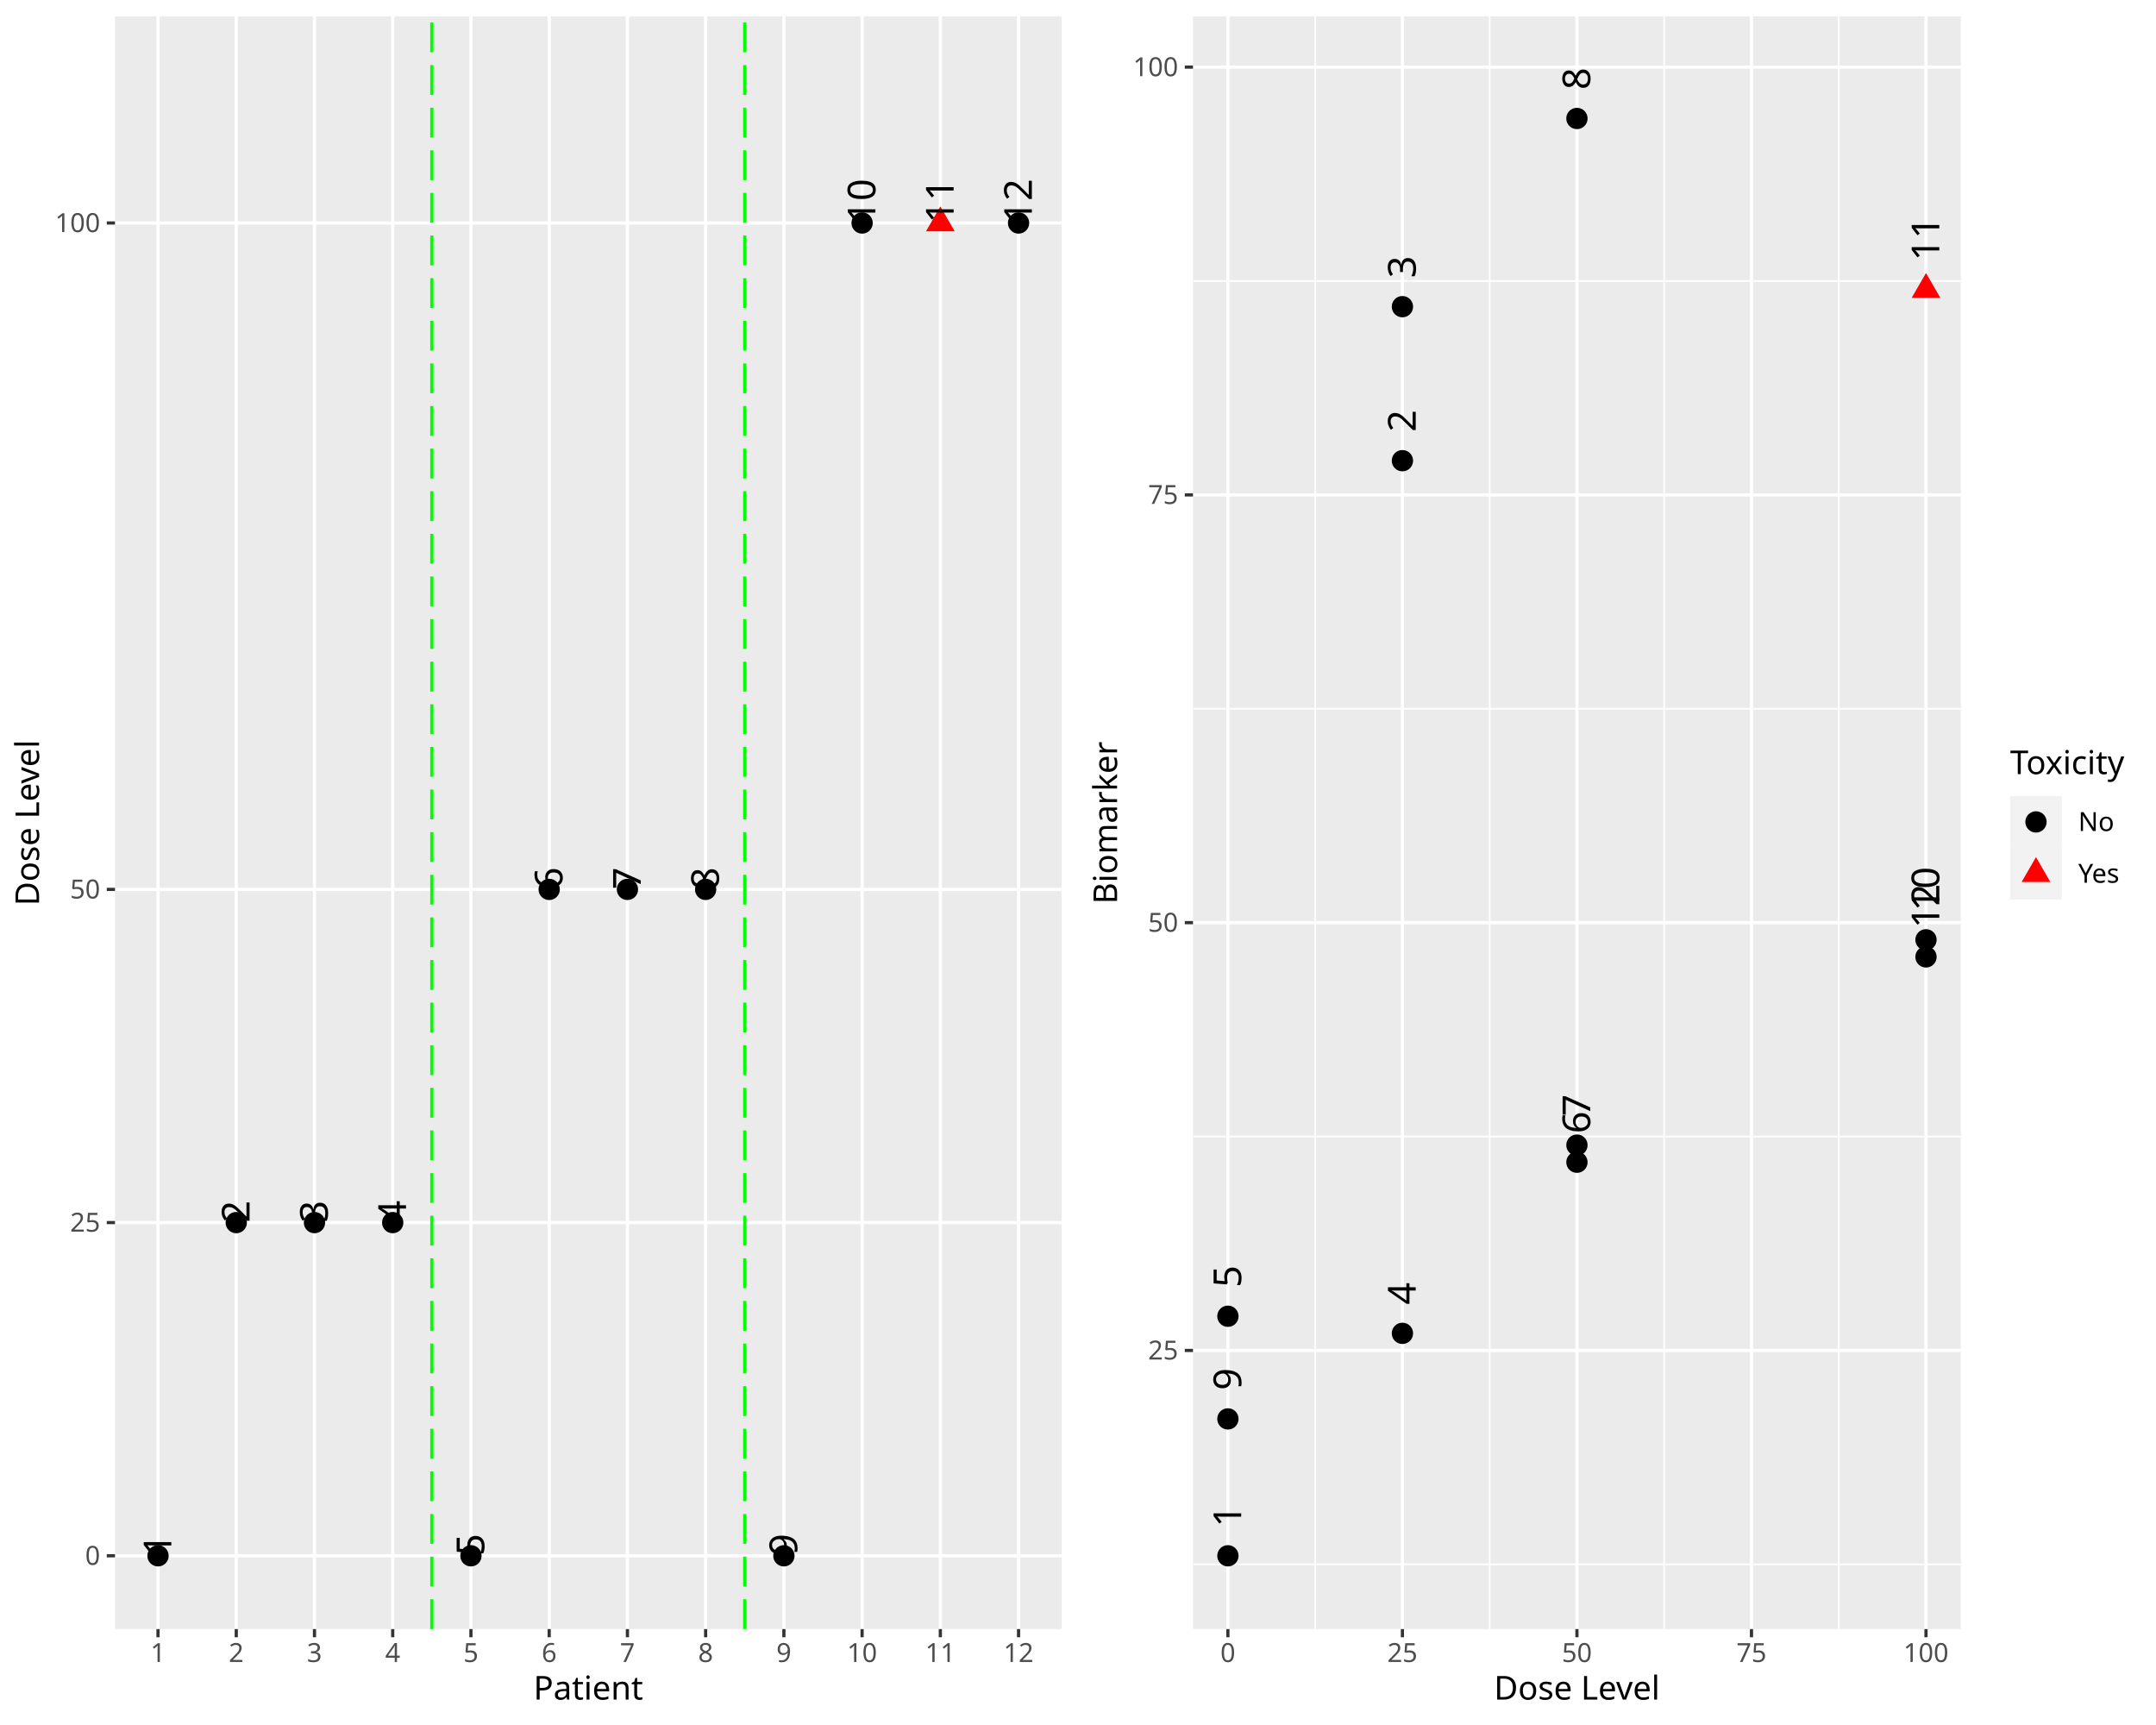
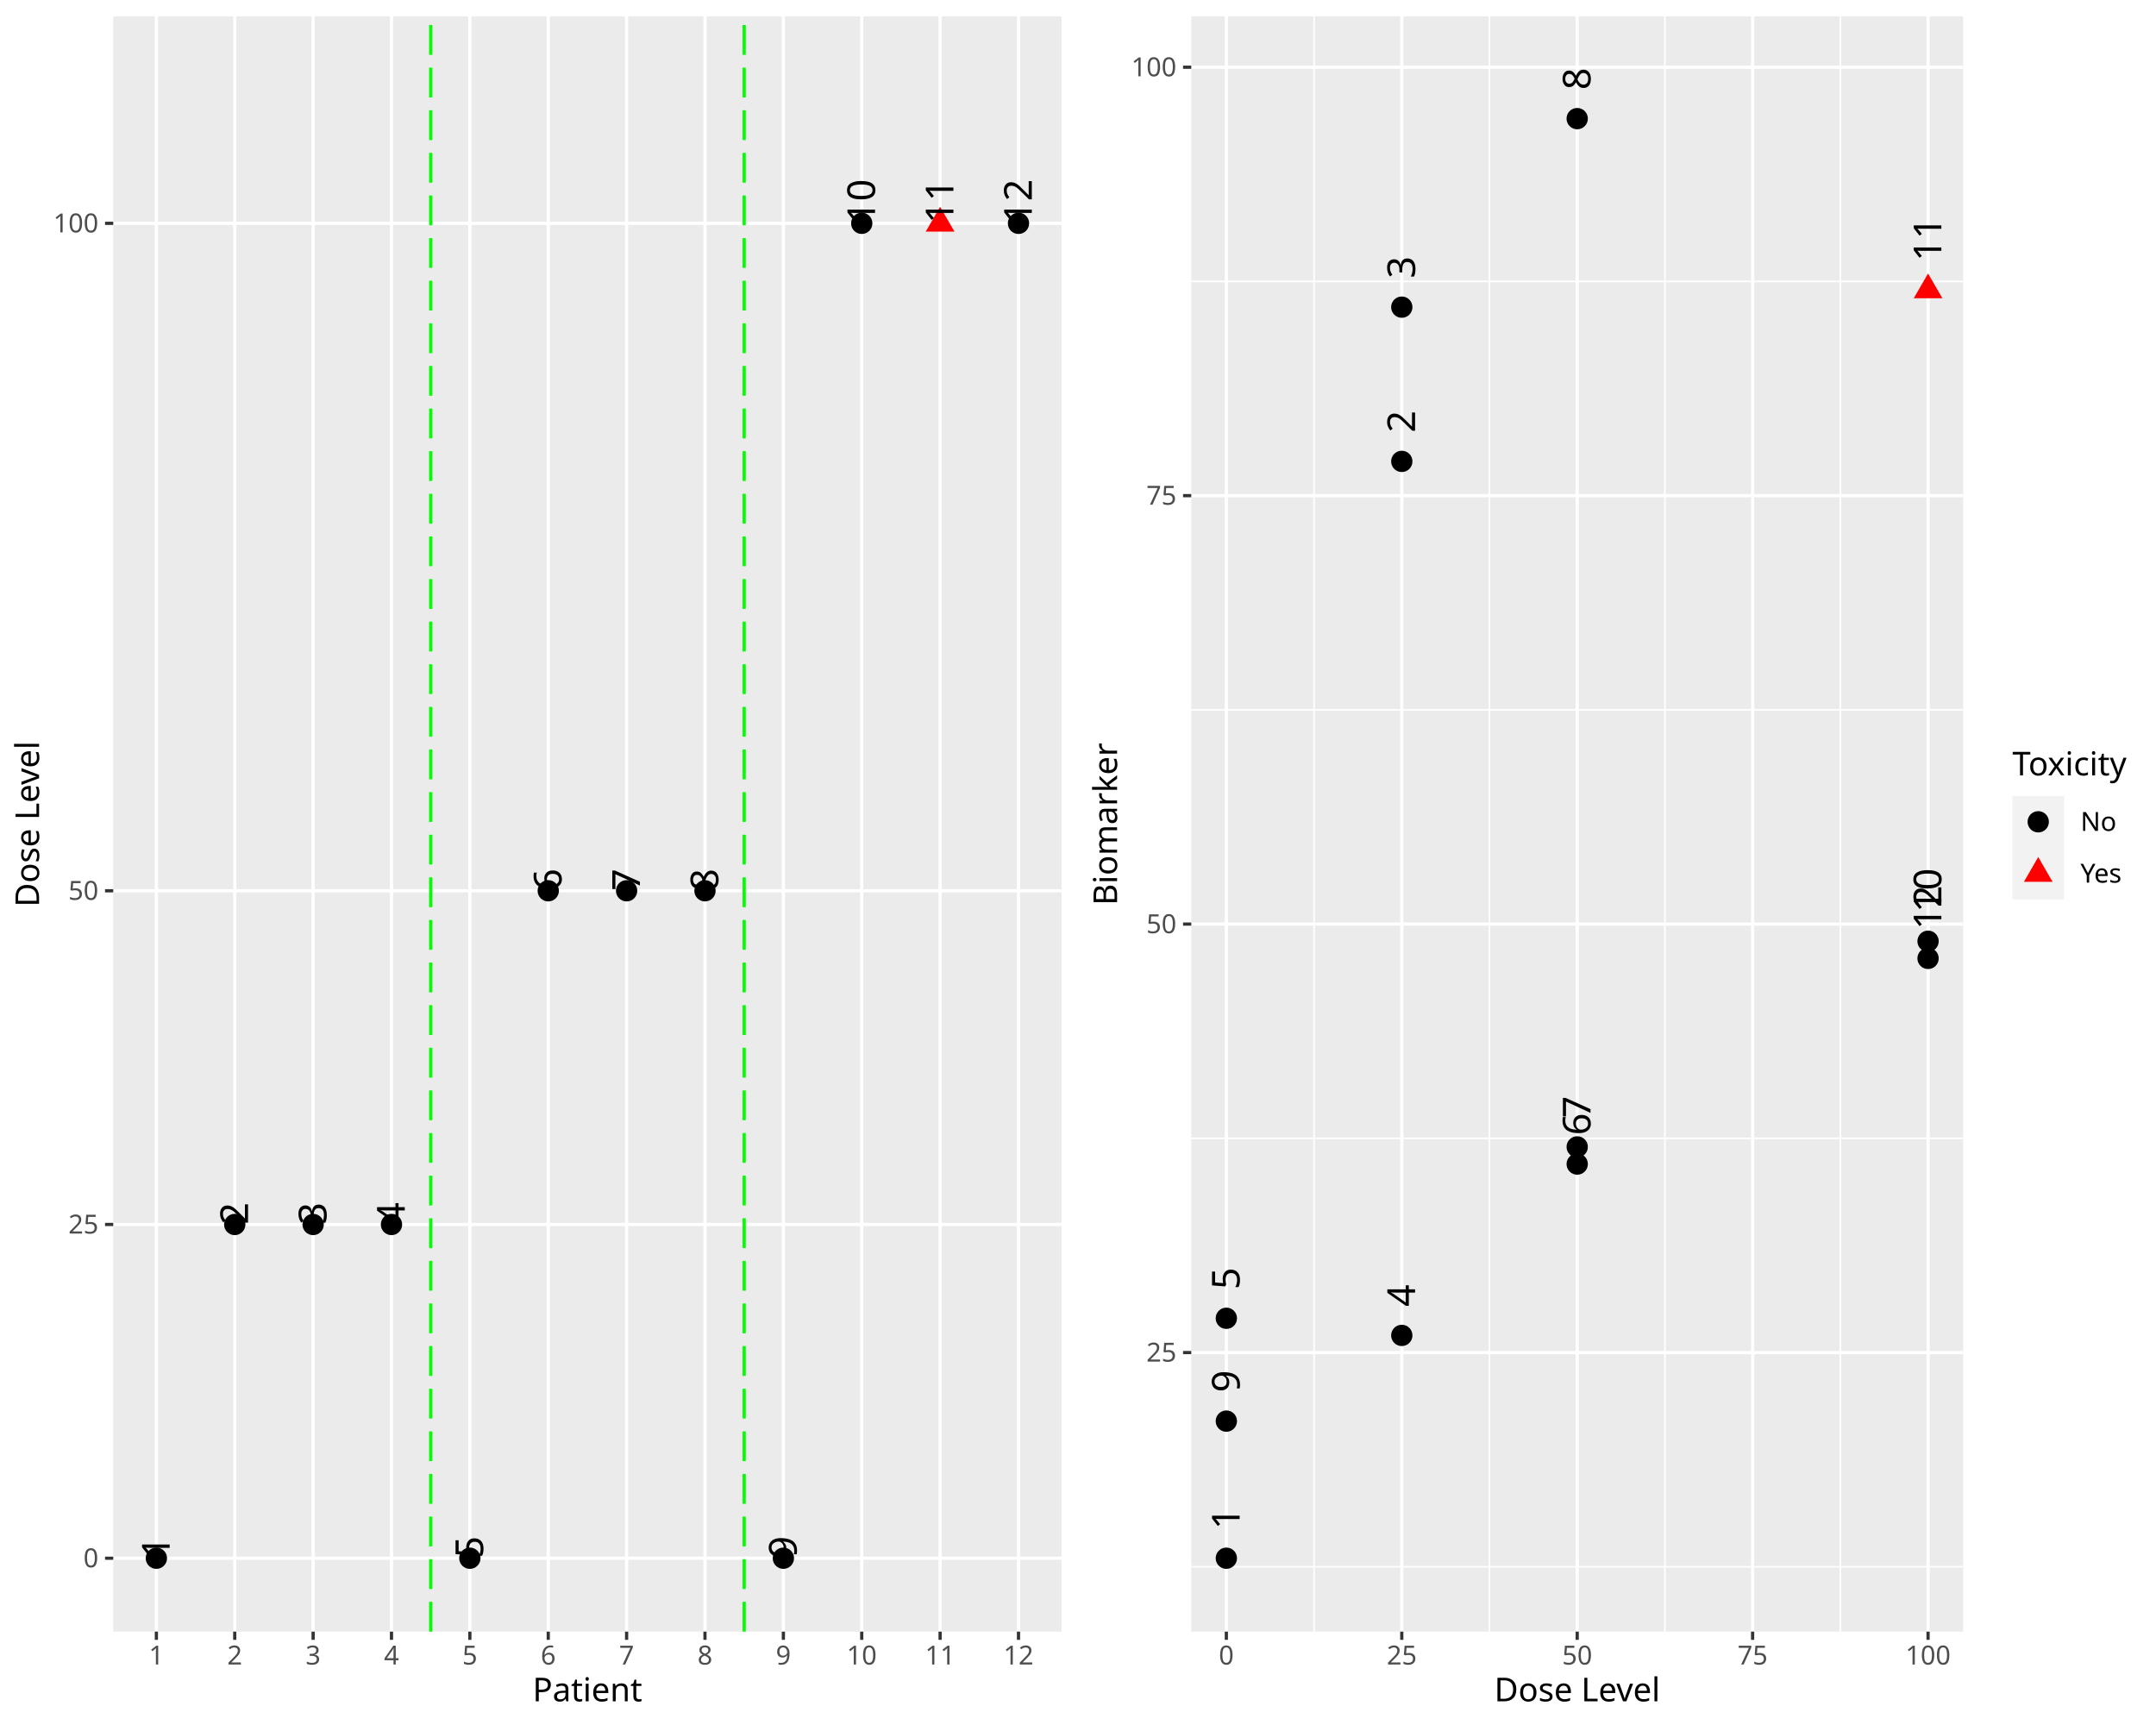
<svg xmlns="http://www.w3.org/2000/svg" class="svglite" data-engine-version="2.0" width="720.00pt" height="576.00pt" viewBox="0 0 720.00 576.00">
  <defs>
    <style type="text/css">
    .svglite line, .svglite polyline, .svglite polygon, .svglite path, .svglite rect, .svglite circle {
      fill: none;
      stroke: #000000;
      stroke-linecap: round;
      stroke-linejoin: round;
      stroke-miterlimit: 10.00;
    }
  </style>
  </defs>
  <rect width="100%" height="100%" style="stroke: none; fill: #FFFFFF;" />
  <defs>
    <clipPath id="cpMC4wMHw3MjAuMDB8MC4wMHw1NzYuMDA=">
      <rect x="0.00" y="0.00" width="720.00" height="576.00" />
    </clipPath>
  </defs>
  <g clip-path="url(#cpMC4wMHw3MjAuMDB8MC4wMHw1NzYuMDA=)">
</g>
  <defs>
    <clipPath id="cpMC4wMHwzNjAuMDB8MC4wMHw1NzYuMDA=">
      <rect x="0.00" y="0.00" width="360.00" height="576.00" />
    </clipPath>
  </defs>
  <g clip-path="url(#cpMC4wMHwzNjAuMDB8MC4wMHw1NzYuMDA=)">
    <rect x="0.00" y="0.00" width="360.00" height="576.00" style="stroke-width: 1.07; stroke: #FFFFFF; fill: #FFFFFF;" />
  </g>
  <g clip-path="url(#cpMC4wMHw3MjAuMDB8MC4wMHw1NzYuMDA=)">
</g>
  <defs>
-     <clipPath id="cpMzguNDB8MzU0LjUyfDUuNDh8NTQzLjk3">
-       <rect x="38.40" y="5.48" width="316.12" height="538.49" />
-     </clipPath>
-   </defs>
-   <g clip-path="url(#cpMzguNDB8MzU0LjUyfDUuNDh8NTQzLjk3)">
-     <rect x="38.40" y="5.48" width="316.12" height="538.49" style="stroke-width: 1.07; stroke: none; fill: #EBEBEB;" />
-     <polyline points="38.40,519.50 354.52,519.50 " style="stroke-width: 1.07; stroke: #FFFFFF; stroke-linecap: butt;" />
-     <polyline points="38.40,408.24 354.52,408.24 " style="stroke-width: 1.07; stroke: #FFFFFF; stroke-linecap: butt;" />
-     <polyline points="38.40,296.98 354.52,296.98 " style="stroke-width: 1.07; stroke: #FFFFFF; stroke-linecap: butt;" />
-     <polyline points="38.40,74.46 354.52,74.46 " style="stroke-width: 1.07; stroke: #FFFFFF; stroke-linecap: butt;" />
-     <polyline points="52.77,543.97 52.77,5.48 " style="stroke-width: 1.07; stroke: #FFFFFF; stroke-linecap: butt;" />
-     <polyline points="78.90,543.97 78.90,5.48 " style="stroke-width: 1.07; stroke: #FFFFFF; stroke-linecap: butt;" />
-     <polyline points="105.02,543.97 105.02,5.48 " style="stroke-width: 1.07; stroke: #FFFFFF; stroke-linecap: butt;" />
-     <polyline points="131.15,543.97 131.15,5.48 " style="stroke-width: 1.07; stroke: #FFFFFF; stroke-linecap: butt;" />
-     <polyline points="157.27,543.97 157.27,5.48 " style="stroke-width: 1.07; stroke: #FFFFFF; stroke-linecap: butt;" />
-     <polyline points="183.40,543.97 183.40,5.48 " style="stroke-width: 1.07; stroke: #FFFFFF; stroke-linecap: butt;" />
-     <polyline points="209.53,543.97 209.53,5.48 " style="stroke-width: 1.07; stroke: #FFFFFF; stroke-linecap: butt;" />
-     <polyline points="235.65,543.97 235.65,5.48 " style="stroke-width: 1.07; stroke: #FFFFFF; stroke-linecap: butt;" />
-     <polyline points="261.78,543.97 261.78,5.48 " style="stroke-width: 1.07; stroke: #FFFFFF; stroke-linecap: butt;" />
-     <polyline points="287.90,543.97 287.90,5.48 " style="stroke-width: 1.07; stroke: #FFFFFF; stroke-linecap: butt;" />
-     <polyline points="314.03,543.97 314.03,5.48 " style="stroke-width: 1.07; stroke: #FFFFFF; stroke-linecap: butt;" />
-     <polyline points="340.15,543.97 340.15,5.48 " style="stroke-width: 1.07; stroke: #FFFFFF; stroke-linecap: butt;" />
-     <circle cx="52.77" cy="519.50" r="3.56" style="stroke-width: 0.71; stroke: none; fill: #000000;" />
-     <circle cx="78.90" cy="408.24" r="3.56" style="stroke-width: 0.71; stroke: none; fill: #000000;" />
-     <circle cx="105.02" cy="408.24" r="3.56" style="stroke-width: 0.71; stroke: none; fill: #000000;" />
-     <circle cx="131.15" cy="408.24" r="3.56" style="stroke-width: 0.71; stroke: none; fill: #000000;" />
-     <circle cx="157.27" cy="519.50" r="3.56" style="stroke-width: 0.71; stroke: none; fill: #000000;" />
-     <circle cx="183.40" cy="296.98" r="3.56" style="stroke-width: 0.71; stroke: none; fill: #000000;" />
-     <circle cx="209.53" cy="296.98" r="3.56" style="stroke-width: 0.71; stroke: none; fill: #000000;" />
-     <circle cx="235.65" cy="296.98" r="3.56" style="stroke-width: 0.71; stroke: none; fill: #000000;" />
-     <circle cx="261.78" cy="519.50" r="3.56" style="stroke-width: 0.71; stroke: none; fill: #000000;" />
-     <circle cx="287.90" cy="74.46" r="3.56" style="stroke-width: 0.71; stroke: none; fill: #000000;" />
-     <polygon points="314.03,68.93 318.81,77.22 309.24,77.22 " style="stroke-width: 0.71; stroke: none; fill: #FF0000;" />
-     <circle cx="340.15" cy="74.46" r="3.56" style="stroke-width: 0.71; stroke: none; fill: #000000;" />
-     <line x1="144.21" y1="543.97" x2="144.21" y2="5.48" style="stroke-width: 1.07; stroke: #00FF00; stroke-dasharray: 9.96,4.27; stroke-linecap: butt;" />
-     <line x1="248.71" y1="543.97" x2="248.71" y2="5.48" style="stroke-width: 1.07; stroke: #00FF00; stroke-dasharray: 9.96,4.27; stroke-linecap: butt;" />
-     <text transform="translate(57.21,519.50) rotate(-90)" style="font-size: 12.90px; font-family: sans;" textLength="14.35px" lengthAdjust="spacingAndGlyphs">  1</text>
-     <text transform="translate(83.34,408.24) rotate(-90)" style="font-size: 12.90px; font-family: sans;" textLength="14.35px" lengthAdjust="spacingAndGlyphs">  2</text>
-     <text transform="translate(109.46,408.24) rotate(-90)" style="font-size: 12.90px; font-family: sans;" textLength="14.35px" lengthAdjust="spacingAndGlyphs">  3</text>
-     <text transform="translate(135.59,408.24) rotate(-90)" style="font-size: 12.90px; font-family: sans;" textLength="14.35px" lengthAdjust="spacingAndGlyphs">  4</text>
-     <text transform="translate(161.72,519.50) rotate(-90)" style="font-size: 12.90px; font-family: sans;" textLength="14.35px" lengthAdjust="spacingAndGlyphs">  5</text>
-     <text transform="translate(187.84,296.98) rotate(-90)" style="font-size: 12.90px; font-family: sans;" textLength="14.35px" lengthAdjust="spacingAndGlyphs">  6</text>
-     <text transform="translate(213.97,296.98) rotate(-90)" style="font-size: 12.90px; font-family: sans;" textLength="14.35px" lengthAdjust="spacingAndGlyphs">  7</text>
-     <text transform="translate(240.09,296.98) rotate(-90)" style="font-size: 12.90px; font-family: sans;" textLength="14.35px" lengthAdjust="spacingAndGlyphs">  8</text>
-     <text transform="translate(266.22,519.50) rotate(-90)" style="font-size: 12.90px; font-family: sans;" textLength="14.35px" lengthAdjust="spacingAndGlyphs">  9</text>
-     <text transform="translate(292.34,74.46) rotate(-90)" style="font-size: 12.90px; font-family: sans;" textLength="21.53px" lengthAdjust="spacingAndGlyphs">  10</text>
-     <text transform="translate(318.47,74.46) rotate(-90)" style="font-size: 12.90px; font-family: sans;" textLength="21.53px" lengthAdjust="spacingAndGlyphs">  11</text>
-     <text transform="translate(344.59,74.46) rotate(-90)" style="font-size: 12.90px; font-family: sans;" textLength="21.53px" lengthAdjust="spacingAndGlyphs">  12</text>
-   </g>
-   <g clip-path="url(#cpMC4wMHw3MjAuMDB8MC4wMHw1NzYuMDA=)">
-     <text x="33.47" y="522.52" text-anchor="end" style="font-size: 8.80px; fill: #4D4D4D; font-family: sans;" textLength="4.89px" lengthAdjust="spacingAndGlyphs">0</text>
-     <text x="33.47" y="411.27" text-anchor="end" style="font-size: 8.80px; fill: #4D4D4D; font-family: sans;" textLength="9.79px" lengthAdjust="spacingAndGlyphs">25</text>
-     <text x="33.47" y="300.01" text-anchor="end" style="font-size: 8.80px; fill: #4D4D4D; font-family: sans;" textLength="9.79px" lengthAdjust="spacingAndGlyphs">50</text>
-     <text x="33.47" y="77.49" text-anchor="end" style="font-size: 8.80px; fill: #4D4D4D; font-family: sans;" textLength="14.68px" lengthAdjust="spacingAndGlyphs">100</text>
-     <polyline points="35.66,519.50 38.40,519.50 " style="stroke-width: 1.07; stroke: #333333; stroke-linecap: butt;" />
-     <polyline points="35.66,408.24 38.40,408.24 " style="stroke-width: 1.07; stroke: #333333; stroke-linecap: butt;" />
-     <polyline points="35.66,296.98 38.40,296.98 " style="stroke-width: 1.07; stroke: #333333; stroke-linecap: butt;" />
-     <polyline points="35.66,74.46 38.40,74.46 " style="stroke-width: 1.07; stroke: #333333; stroke-linecap: butt;" />
-     <polyline points="52.77,546.71 52.77,543.97 " style="stroke-width: 1.07; stroke: #333333; stroke-linecap: butt;" />
-     <polyline points="78.90,546.71 78.90,543.97 " style="stroke-width: 1.07; stroke: #333333; stroke-linecap: butt;" />
-     <polyline points="105.02,546.71 105.02,543.97 " style="stroke-width: 1.07; stroke: #333333; stroke-linecap: butt;" />
-     <polyline points="131.15,546.71 131.15,543.97 " style="stroke-width: 1.07; stroke: #333333; stroke-linecap: butt;" />
-     <polyline points="157.27,546.71 157.27,543.97 " style="stroke-width: 1.07; stroke: #333333; stroke-linecap: butt;" />
-     <polyline points="183.40,546.71 183.40,543.97 " style="stroke-width: 1.07; stroke: #333333; stroke-linecap: butt;" />
-     <polyline points="209.53,546.71 209.53,543.97 " style="stroke-width: 1.07; stroke: #333333; stroke-linecap: butt;" />
-     <polyline points="235.65,546.71 235.65,543.97 " style="stroke-width: 1.07; stroke: #333333; stroke-linecap: butt;" />
-     <polyline points="261.78,546.71 261.78,543.97 " style="stroke-width: 1.07; stroke: #333333; stroke-linecap: butt;" />
-     <polyline points="287.90,546.71 287.90,543.97 " style="stroke-width: 1.07; stroke: #333333; stroke-linecap: butt;" />
-     <polyline points="314.03,546.71 314.03,543.97 " style="stroke-width: 1.07; stroke: #333333; stroke-linecap: butt;" />
-     <polyline points="340.15,546.71 340.15,543.97 " style="stroke-width: 1.07; stroke: #333333; stroke-linecap: butt;" />
-     <text x="52.77" y="554.96" text-anchor="middle" style="font-size: 8.80px; fill: #4D4D4D; font-family: sans;" textLength="4.89px" lengthAdjust="spacingAndGlyphs">1</text>
-     <text x="78.90" y="554.96" text-anchor="middle" style="font-size: 8.80px; fill: #4D4D4D; font-family: sans;" textLength="4.89px" lengthAdjust="spacingAndGlyphs">2</text>
-     <text x="105.02" y="554.96" text-anchor="middle" style="font-size: 8.80px; fill: #4D4D4D; font-family: sans;" textLength="4.89px" lengthAdjust="spacingAndGlyphs">3</text>
-     <text x="131.15" y="554.96" text-anchor="middle" style="font-size: 8.80px; fill: #4D4D4D; font-family: sans;" textLength="4.89px" lengthAdjust="spacingAndGlyphs">4</text>
-     <text x="157.27" y="554.96" text-anchor="middle" style="font-size: 8.80px; fill: #4D4D4D; font-family: sans;" textLength="4.89px" lengthAdjust="spacingAndGlyphs">5</text>
-     <text x="183.40" y="554.96" text-anchor="middle" style="font-size: 8.80px; fill: #4D4D4D; font-family: sans;" textLength="4.89px" lengthAdjust="spacingAndGlyphs">6</text>
-     <text x="209.53" y="554.96" text-anchor="middle" style="font-size: 8.80px; fill: #4D4D4D; font-family: sans;" textLength="4.89px" lengthAdjust="spacingAndGlyphs">7</text>
-     <text x="235.65" y="554.96" text-anchor="middle" style="font-size: 8.80px; fill: #4D4D4D; font-family: sans;" textLength="4.89px" lengthAdjust="spacingAndGlyphs">8</text>
-     <text x="261.78" y="554.96" text-anchor="middle" style="font-size: 8.80px; fill: #4D4D4D; font-family: sans;" textLength="4.89px" lengthAdjust="spacingAndGlyphs">9</text>
-     <text x="287.90" y="554.96" text-anchor="middle" style="font-size: 8.80px; fill: #4D4D4D; font-family: sans;" textLength="9.79px" lengthAdjust="spacingAndGlyphs">10</text>
-     <text x="314.03" y="554.96" text-anchor="middle" style="font-size: 8.80px; fill: #4D4D4D; font-family: sans;" textLength="9.79px" lengthAdjust="spacingAndGlyphs">11</text>
-     <text x="340.15" y="554.96" text-anchor="middle" style="font-size: 8.80px; fill: #4D4D4D; font-family: sans;" textLength="9.79px" lengthAdjust="spacingAndGlyphs">12</text>
-     <text x="196.46" y="567.52" text-anchor="middle" style="font-size: 11.00px; font-family: sans;" textLength="34.25px" lengthAdjust="spacingAndGlyphs">Patient</text>
-     <text transform="translate(13.05,274.73) rotate(-90)" text-anchor="middle" style="font-size: 11.00px; font-family: sans;" textLength="55.04px" lengthAdjust="spacingAndGlyphs">Dose Level</text>
+     <clipPath id="cpMzcuODJ8MzU0LjUyfDUuNDh8NTQ0Ljgy">
+       <rect x="37.82" y="5.48" width="316.70" height="539.34" />
+     </clipPath>
+   </defs>
+   <g clip-path="url(#cpMzcuODJ8MzU0LjUyfDUuNDh8NTQ0Ljgy)">
+     <rect x="37.82" y="5.48" width="316.70" height="539.34" style="stroke-width: 1.07; stroke: none; fill: #EBEBEB;" />
+     <polyline points="37.82,520.31 354.52,520.31 " style="stroke-width: 1.07; stroke: #FFFFFF; stroke-linecap: butt;" />
+     <polyline points="37.82,408.87 354.52,408.87 " style="stroke-width: 1.07; stroke: #FFFFFF; stroke-linecap: butt;" />
+     <polyline points="37.82,297.44 354.52,297.44 " style="stroke-width: 1.07; stroke: #FFFFFF; stroke-linecap: butt;" />
+     <polyline points="37.82,74.57 354.52,74.57 " style="stroke-width: 1.07; stroke: #FFFFFF; stroke-linecap: butt;" />
+     <polyline points="52.22,544.82 52.22,5.48 " style="stroke-width: 1.07; stroke: #FFFFFF; stroke-linecap: butt;" />
+     <polyline points="78.39,544.82 78.39,5.48 " style="stroke-width: 1.07; stroke: #FFFFFF; stroke-linecap: butt;" />
+     <polyline points="104.57,544.82 104.57,5.48 " style="stroke-width: 1.07; stroke: #FFFFFF; stroke-linecap: butt;" />
+     <polyline points="130.74,544.82 130.74,5.48 " style="stroke-width: 1.07; stroke: #FFFFFF; stroke-linecap: butt;" />
+     <polyline points="156.91,544.82 156.91,5.48 " style="stroke-width: 1.07; stroke: #FFFFFF; stroke-linecap: butt;" />
+     <polyline points="183.09,544.82 183.09,5.48 " style="stroke-width: 1.07; stroke: #FFFFFF; stroke-linecap: butt;" />
+     <polyline points="209.26,544.82 209.26,5.48 " style="stroke-width: 1.07; stroke: #FFFFFF; stroke-linecap: butt;" />
+     <polyline points="235.43,544.82 235.43,5.48 " style="stroke-width: 1.07; stroke: #FFFFFF; stroke-linecap: butt;" />
+     <polyline points="261.61,544.82 261.61,5.48 " style="stroke-width: 1.07; stroke: #FFFFFF; stroke-linecap: butt;" />
+     <polyline points="287.78,544.82 287.78,5.48 " style="stroke-width: 1.07; stroke: #FFFFFF; stroke-linecap: butt;" />
+     <polyline points="313.95,544.82 313.95,5.48 " style="stroke-width: 1.07; stroke: #FFFFFF; stroke-linecap: butt;" />
+     <polyline points="340.13,544.82 340.13,5.48 " style="stroke-width: 1.07; stroke: #FFFFFF; stroke-linecap: butt;" />
+     <circle cx="52.22" cy="520.31" r="3.56" style="stroke-width: 0.71; stroke: none; fill: #000000;" />
+     <circle cx="78.39" cy="408.87" r="3.56" style="stroke-width: 0.71; stroke: none; fill: #000000;" />
+     <circle cx="104.57" cy="408.87" r="3.56" style="stroke-width: 0.71; stroke: none; fill: #000000;" />
+     <circle cx="130.74" cy="408.87" r="3.56" style="stroke-width: 0.71; stroke: none; fill: #000000;" />
+     <circle cx="156.91" cy="520.31" r="3.56" style="stroke-width: 0.71; stroke: none; fill: #000000;" />
+     <circle cx="183.09" cy="297.44" r="3.56" style="stroke-width: 0.71; stroke: none; fill: #000000;" />
+     <circle cx="209.26" cy="297.44" r="3.56" style="stroke-width: 0.71; stroke: none; fill: #000000;" />
+     <circle cx="235.43" cy="297.44" r="3.56" style="stroke-width: 0.71; stroke: none; fill: #000000;" />
+     <circle cx="261.61" cy="520.31" r="3.56" style="stroke-width: 0.71; stroke: none; fill: #000000;" />
+     <circle cx="287.78" cy="74.57" r="3.56" style="stroke-width: 0.71; stroke: none; fill: #000000;" />
+     <polygon points="313.95,69.04 318.74,77.33 309.16,77.33 " style="stroke-width: 0.71; stroke: none; fill: #FF0000;" />
+     <circle cx="340.13" cy="74.57" r="3.56" style="stroke-width: 0.71; stroke: none; fill: #000000;" />
+     <line x1="143.83" y1="544.82" x2="143.83" y2="5.48" style="stroke-width: 1.07; stroke: #00FF00; stroke-dasharray: 9.96,4.27; stroke-linecap: butt;" />
+     <line x1="248.52" y1="544.82" x2="248.52" y2="5.48" style="stroke-width: 1.07; stroke: #00FF00; stroke-dasharray: 9.96,4.27; stroke-linecap: butt;" />
+     <text transform="translate(56.66,520.31) rotate(-90)" style="font-size: 12.90px; font-family: sans;" textLength="14.35px" lengthAdjust="spacingAndGlyphs">  1</text>
+     <text transform="translate(82.83,408.87) rotate(-90)" style="font-size: 12.90px; font-family: sans;" textLength="14.35px" lengthAdjust="spacingAndGlyphs">  2</text>
+     <text transform="translate(109.01,408.87) rotate(-90)" style="font-size: 12.90px; font-family: sans;" textLength="14.35px" lengthAdjust="spacingAndGlyphs">  3</text>
+     <text transform="translate(135.18,408.87) rotate(-90)" style="font-size: 12.90px; font-family: sans;" textLength="14.35px" lengthAdjust="spacingAndGlyphs">  4</text>
+     <text transform="translate(161.35,520.31) rotate(-90)" style="font-size: 12.90px; font-family: sans;" textLength="14.35px" lengthAdjust="spacingAndGlyphs">  5</text>
+     <text transform="translate(187.53,297.44) rotate(-90)" style="font-size: 12.90px; font-family: sans;" textLength="14.35px" lengthAdjust="spacingAndGlyphs">  6</text>
+     <text transform="translate(213.70,297.44) rotate(-90)" style="font-size: 12.90px; font-family: sans;" textLength="14.35px" lengthAdjust="spacingAndGlyphs">  7</text>
+     <text transform="translate(239.87,297.44) rotate(-90)" style="font-size: 12.90px; font-family: sans;" textLength="14.35px" lengthAdjust="spacingAndGlyphs">  8</text>
+     <text transform="translate(266.05,520.31) rotate(-90)" style="font-size: 12.90px; font-family: sans;" textLength="14.35px" lengthAdjust="spacingAndGlyphs">  9</text>
+     <text transform="translate(292.22,74.57) rotate(-90)" style="font-size: 12.90px; font-family: sans;" textLength="21.53px" lengthAdjust="spacingAndGlyphs">  10</text>
+     <text transform="translate(318.39,74.57) rotate(-90)" style="font-size: 12.90px; font-family: sans;" textLength="21.53px" lengthAdjust="spacingAndGlyphs">  11</text>
+     <text transform="translate(344.57,74.57) rotate(-90)" style="font-size: 12.90px; font-family: sans;" textLength="21.53px" lengthAdjust="spacingAndGlyphs">  12</text>
+   </g>
+   <g clip-path="url(#cpMC4wMHw3MjAuMDB8MC4wMHw1NzYuMDA=)">
+     <text x="32.89" y="523.34" text-anchor="end" style="font-size: 8.80px; fill: #4D4D4D; font-family: sans;" textLength="4.89px" lengthAdjust="spacingAndGlyphs">0</text>
+     <text x="32.89" y="411.90" text-anchor="end" style="font-size: 8.80px; fill: #4D4D4D; font-family: sans;" textLength="9.79px" lengthAdjust="spacingAndGlyphs">25</text>
+     <text x="32.89" y="300.47" text-anchor="end" style="font-size: 8.80px; fill: #4D4D4D; font-family: sans;" textLength="9.79px" lengthAdjust="spacingAndGlyphs">50</text>
+     <text x="32.89" y="77.60" text-anchor="end" style="font-size: 8.80px; fill: #4D4D4D; font-family: sans;" textLength="14.68px" lengthAdjust="spacingAndGlyphs">100</text>
+     <polyline points="35.08,520.31 37.82,520.31 " style="stroke-width: 1.07; stroke: #333333; stroke-linecap: butt;" />
+     <polyline points="35.08,408.87 37.82,408.87 " style="stroke-width: 1.07; stroke: #333333; stroke-linecap: butt;" />
+     <polyline points="35.08,297.44 37.82,297.44 " style="stroke-width: 1.07; stroke: #333333; stroke-linecap: butt;" />
+     <polyline points="35.08,74.57 37.82,74.57 " style="stroke-width: 1.07; stroke: #333333; stroke-linecap: butt;" />
+     <polyline points="52.22,547.56 52.22,544.82 " style="stroke-width: 1.07; stroke: #333333; stroke-linecap: butt;" />
+     <polyline points="78.39,547.56 78.39,544.82 " style="stroke-width: 1.07; stroke: #333333; stroke-linecap: butt;" />
+     <polyline points="104.57,547.56 104.57,544.82 " style="stroke-width: 1.07; stroke: #333333; stroke-linecap: butt;" />
+     <polyline points="130.74,547.56 130.74,544.82 " style="stroke-width: 1.07; stroke: #333333; stroke-linecap: butt;" />
+     <polyline points="156.91,547.56 156.91,544.82 " style="stroke-width: 1.07; stroke: #333333; stroke-linecap: butt;" />
+     <polyline points="183.09,547.56 183.09,544.82 " style="stroke-width: 1.07; stroke: #333333; stroke-linecap: butt;" />
+     <polyline points="209.26,547.56 209.26,544.82 " style="stroke-width: 1.07; stroke: #333333; stroke-linecap: butt;" />
+     <polyline points="235.43,547.56 235.43,544.82 " style="stroke-width: 1.07; stroke: #333333; stroke-linecap: butt;" />
+     <polyline points="261.61,547.56 261.61,544.82 " style="stroke-width: 1.07; stroke: #333333; stroke-linecap: butt;" />
+     <polyline points="287.78,547.56 287.78,544.82 " style="stroke-width: 1.07; stroke: #333333; stroke-linecap: butt;" />
+     <polyline points="313.95,547.56 313.95,544.82 " style="stroke-width: 1.07; stroke: #333333; stroke-linecap: butt;" />
+     <polyline points="340.13,547.56 340.13,544.82 " style="stroke-width: 1.07; stroke: #333333; stroke-linecap: butt;" />
+     <text x="52.22" y="555.81" text-anchor="middle" style="font-size: 8.80px; fill: #4D4D4D; font-family: sans;" textLength="4.89px" lengthAdjust="spacingAndGlyphs">1</text>
+     <text x="78.39" y="555.81" text-anchor="middle" style="font-size: 8.80px; fill: #4D4D4D; font-family: sans;" textLength="4.89px" lengthAdjust="spacingAndGlyphs">2</text>
+     <text x="104.57" y="555.81" text-anchor="middle" style="font-size: 8.80px; fill: #4D4D4D; font-family: sans;" textLength="4.89px" lengthAdjust="spacingAndGlyphs">3</text>
+     <text x="130.74" y="555.81" text-anchor="middle" style="font-size: 8.80px; fill: #4D4D4D; font-family: sans;" textLength="4.89px" lengthAdjust="spacingAndGlyphs">4</text>
+     <text x="156.91" y="555.81" text-anchor="middle" style="font-size: 8.80px; fill: #4D4D4D; font-family: sans;" textLength="4.89px" lengthAdjust="spacingAndGlyphs">5</text>
+     <text x="183.09" y="555.81" text-anchor="middle" style="font-size: 8.80px; fill: #4D4D4D; font-family: sans;" textLength="4.89px" lengthAdjust="spacingAndGlyphs">6</text>
+     <text x="209.26" y="555.81" text-anchor="middle" style="font-size: 8.80px; fill: #4D4D4D; font-family: sans;" textLength="4.89px" lengthAdjust="spacingAndGlyphs">7</text>
+     <text x="235.43" y="555.81" text-anchor="middle" style="font-size: 8.80px; fill: #4D4D4D; font-family: sans;" textLength="4.89px" lengthAdjust="spacingAndGlyphs">8</text>
+     <text x="261.61" y="555.81" text-anchor="middle" style="font-size: 8.80px; fill: #4D4D4D; font-family: sans;" textLength="4.89px" lengthAdjust="spacingAndGlyphs">9</text>
+     <text x="287.78" y="555.81" text-anchor="middle" style="font-size: 8.80px; fill: #4D4D4D; font-family: sans;" textLength="9.79px" lengthAdjust="spacingAndGlyphs">10</text>
+     <text x="313.95" y="555.81" text-anchor="middle" style="font-size: 8.80px; fill: #4D4D4D; font-family: sans;" textLength="9.79px" lengthAdjust="spacingAndGlyphs">11</text>
+     <text x="340.13" y="555.81" text-anchor="middle" style="font-size: 8.80px; fill: #4D4D4D; font-family: sans;" textLength="9.79px" lengthAdjust="spacingAndGlyphs">12</text>
+     <text x="196.17" y="568.10" text-anchor="middle" style="font-size: 11.00px; font-family: sans;" textLength="34.25px" lengthAdjust="spacingAndGlyphs">Patient</text>
+     <text transform="translate(13.05,275.15) rotate(-90)" text-anchor="middle" style="font-size: 11.00px; font-family: sans;" textLength="55.04px" lengthAdjust="spacingAndGlyphs">Dose Level</text>
  </g>
  <defs>
    <clipPath id="cpMzYwLjAwfDcyMC4wMHwwLjAwfDU3Ni4wMA==">
      <rect x="360.00" y="0.00" width="360.00" height="576.00" />
    </clipPath>
  </defs>
  <g clip-path="url(#cpMzYwLjAwfDcyMC4wMHwwLjAwfDU3Ni4wMA==)">
    <rect x="360.00" y="0.00" width="360.00" height="576.00" style="stroke-width: 1.07; stroke: #FFFFFF; fill: #FFFFFF;" />
  </g>
  <g clip-path="url(#cpMC4wMHw3MjAuMDB8MC4wMHw1NzYuMDA=)">
</g>
  <defs>
-     <clipPath id="cpMzk4LjQwfDY1NC44NHw1LjQ4fDU0My45Nw==">
-       <rect x="398.40" y="5.48" width="256.44" height="538.49" />
-     </clipPath>
-   </defs>
-   <g clip-path="url(#cpMzk4LjQwfDY1NC44NHw1LjQ4fDU0My45Nw==)">
-     <rect x="398.40" y="5.48" width="256.44" height="538.49" style="stroke-width: 1.07; stroke: none; fill: #EBEBEB;" />
-     <polyline points="398.40,522.35 654.84,522.35 " style="stroke-width: 0.53; stroke: #FFFFFF; stroke-linecap: butt;" />
-     <polyline points="398.40,379.51 654.84,379.51 " style="stroke-width: 0.53; stroke: #FFFFFF; stroke-linecap: butt;" />
-     <polyline points="398.40,236.67 654.84,236.67 " style="stroke-width: 0.53; stroke: #FFFFFF; stroke-linecap: butt;" />
-     <polyline points="398.40,93.83 654.84,93.83 " style="stroke-width: 0.53; stroke: #FFFFFF; stroke-linecap: butt;" />
-     <polyline points="439.20,543.97 439.20,5.48 " style="stroke-width: 0.53; stroke: #FFFFFF; stroke-linecap: butt;" />
-     <polyline points="497.48,543.97 497.48,5.48 " style="stroke-width: 0.53; stroke: #FFFFFF; stroke-linecap: butt;" />
-     <polyline points="555.76,543.97 555.76,5.48 " style="stroke-width: 0.53; stroke: #FFFFFF; stroke-linecap: butt;" />
-     <polyline points="614.05,543.97 614.05,5.48 " style="stroke-width: 0.53; stroke: #FFFFFF; stroke-linecap: butt;" />
-     <polyline points="398.40,450.93 654.84,450.93 " style="stroke-width: 1.07; stroke: #FFFFFF; stroke-linecap: butt;" />
-     <polyline points="398.40,308.09 654.84,308.09 " style="stroke-width: 1.07; stroke: #FFFFFF; stroke-linecap: butt;" />
-     <polyline points="398.40,165.25 654.84,165.25 " style="stroke-width: 1.07; stroke: #FFFFFF; stroke-linecap: butt;" />
-     <polyline points="398.40,22.41 654.84,22.41 " style="stroke-width: 1.07; stroke: #FFFFFF; stroke-linecap: butt;" />
-     <polyline points="410.06,543.97 410.06,5.48 " style="stroke-width: 1.07; stroke: #FFFFFF; stroke-linecap: butt;" />
-     <polyline points="468.34,543.97 468.34,5.48 " style="stroke-width: 1.07; stroke: #FFFFFF; stroke-linecap: butt;" />
-     <polyline points="526.62,543.97 526.62,5.48 " style="stroke-width: 1.07; stroke: #FFFFFF; stroke-linecap: butt;" />
-     <polyline points="584.91,543.97 584.91,5.48 " style="stroke-width: 1.07; stroke: #FFFFFF; stroke-linecap: butt;" />
-     <polyline points="643.19,543.97 643.19,5.48 " style="stroke-width: 1.07; stroke: #FFFFFF; stroke-linecap: butt;" />
-     <circle cx="410.06" cy="519.50" r="3.56" style="stroke-width: 0.71; stroke: none; fill: #000000;" />
-     <circle cx="468.34" cy="153.83" r="3.56" style="stroke-width: 0.71; stroke: none; fill: #000000;" />
-     <circle cx="468.34" cy="102.40" r="3.56" style="stroke-width: 0.71; stroke: none; fill: #000000;" />
-     <circle cx="468.34" cy="445.22" r="3.56" style="stroke-width: 0.71; stroke: none; fill: #000000;" />
-     <circle cx="410.06" cy="439.51" r="3.56" style="stroke-width: 0.71; stroke: none; fill: #000000;" />
-     <circle cx="526.62" cy="388.08" r="3.56" style="stroke-width: 0.71; stroke: none; fill: #000000;" />
-     <circle cx="526.62" cy="382.37" r="3.56" style="stroke-width: 0.71; stroke: none; fill: #000000;" />
-     <circle cx="526.62" cy="39.56" r="3.56" style="stroke-width: 0.71; stroke: none; fill: #000000;" />
-     <circle cx="410.06" cy="473.79" r="3.56" style="stroke-width: 0.71; stroke: none; fill: #000000;" />
-     <circle cx="643.19" cy="313.81" r="3.56" style="stroke-width: 0.71; stroke: none; fill: #000000;" />
-     <polygon points="643.19,91.16 647.98,99.46 638.40,99.46 " style="stroke-width: 0.71; stroke: none; fill: #FF0000;" />
-     <circle cx="643.19" cy="319.52" r="3.56" style="stroke-width: 0.71; stroke: none; fill: #000000;" />
-     <text transform="translate(414.50,509.90) rotate(-90)" style="font-size: 12.90px; font-family: sans;" textLength="7.18px" lengthAdjust="spacingAndGlyphs">1</text>
-     <text transform="translate(472.78,144.23) rotate(-90)" style="font-size: 12.90px; font-family: sans;" textLength="7.18px" lengthAdjust="spacingAndGlyphs">2</text>
-     <text transform="translate(472.78,92.81) rotate(-90)" style="font-size: 12.90px; font-family: sans;" textLength="7.18px" lengthAdjust="spacingAndGlyphs">3</text>
-     <text transform="translate(472.78,435.62) rotate(-90)" style="font-size: 12.90px; font-family: sans;" textLength="7.18px" lengthAdjust="spacingAndGlyphs">4</text>
-     <text transform="translate(414.50,429.91) rotate(-90)" style="font-size: 12.90px; font-family: sans;" textLength="7.18px" lengthAdjust="spacingAndGlyphs">5</text>
-     <text transform="translate(531.06,378.48) rotate(-90)" style="font-size: 12.90px; font-family: sans;" textLength="7.18px" lengthAdjust="spacingAndGlyphs">6</text>
-     <text transform="translate(531.06,372.77) rotate(-90)" style="font-size: 12.90px; font-family: sans;" textLength="7.18px" lengthAdjust="spacingAndGlyphs">7</text>
-     <text transform="translate(531.06,29.96) rotate(-90)" style="font-size: 12.90px; font-family: sans;" textLength="7.18px" lengthAdjust="spacingAndGlyphs">8</text>
-     <text transform="translate(414.50,464.19) rotate(-90)" style="font-size: 12.90px; font-family: sans;" textLength="7.18px" lengthAdjust="spacingAndGlyphs">9</text>
-     <text transform="translate(647.63,304.21) rotate(-90)" style="font-size: 12.90px; font-family: sans;" textLength="14.36px" lengthAdjust="spacingAndGlyphs">10</text>
-     <text transform="translate(647.63,87.09) rotate(-90)" style="font-size: 12.90px; font-family: sans;" textLength="14.36px" lengthAdjust="spacingAndGlyphs">11</text>
-     <text transform="translate(647.63,309.92) rotate(-90)" style="font-size: 12.90px; font-family: sans;" textLength="14.36px" lengthAdjust="spacingAndGlyphs">12</text>
-   </g>
-   <g clip-path="url(#cpMC4wMHw3MjAuMDB8MC4wMHw1NzYuMDA=)">
-     <text x="393.47" y="453.96" text-anchor="end" style="font-size: 8.80px; fill: #4D4D4D; font-family: sans;" textLength="9.79px" lengthAdjust="spacingAndGlyphs">25</text>
-     <text x="393.47" y="311.12" text-anchor="end" style="font-size: 8.80px; fill: #4D4D4D; font-family: sans;" textLength="9.79px" lengthAdjust="spacingAndGlyphs">50</text>
-     <text x="393.47" y="168.28" text-anchor="end" style="font-size: 8.80px; fill: #4D4D4D; font-family: sans;" textLength="9.79px" lengthAdjust="spacingAndGlyphs">75</text>
-     <text x="393.47" y="25.44" text-anchor="end" style="font-size: 8.80px; fill: #4D4D4D; font-family: sans;" textLength="14.68px" lengthAdjust="spacingAndGlyphs">100</text>
-     <polyline points="395.66,450.93 398.40,450.93 " style="stroke-width: 1.07; stroke: #333333; stroke-linecap: butt;" />
-     <polyline points="395.66,308.09 398.40,308.09 " style="stroke-width: 1.07; stroke: #333333; stroke-linecap: butt;" />
-     <polyline points="395.66,165.25 398.40,165.25 " style="stroke-width: 1.07; stroke: #333333; stroke-linecap: butt;" />
-     <polyline points="395.66,22.41 398.40,22.41 " style="stroke-width: 1.07; stroke: #333333; stroke-linecap: butt;" />
-     <polyline points="410.06,546.71 410.06,543.97 " style="stroke-width: 1.07; stroke: #333333; stroke-linecap: butt;" />
-     <polyline points="468.34,546.71 468.34,543.97 " style="stroke-width: 1.07; stroke: #333333; stroke-linecap: butt;" />
-     <polyline points="526.62,546.71 526.62,543.97 " style="stroke-width: 1.07; stroke: #333333; stroke-linecap: butt;" />
-     <polyline points="584.91,546.71 584.91,543.97 " style="stroke-width: 1.07; stroke: #333333; stroke-linecap: butt;" />
-     <polyline points="643.19,546.71 643.19,543.97 " style="stroke-width: 1.07; stroke: #333333; stroke-linecap: butt;" />
-     <text x="410.06" y="554.96" text-anchor="middle" style="font-size: 8.80px; fill: #4D4D4D; font-family: sans;" textLength="4.89px" lengthAdjust="spacingAndGlyphs">0</text>
-     <text x="468.34" y="554.96" text-anchor="middle" style="font-size: 8.80px; fill: #4D4D4D; font-family: sans;" textLength="9.79px" lengthAdjust="spacingAndGlyphs">25</text>
-     <text x="526.62" y="554.96" text-anchor="middle" style="font-size: 8.80px; fill: #4D4D4D; font-family: sans;" textLength="9.79px" lengthAdjust="spacingAndGlyphs">50</text>
-     <text x="584.91" y="554.96" text-anchor="middle" style="font-size: 8.80px; fill: #4D4D4D; font-family: sans;" textLength="9.79px" lengthAdjust="spacingAndGlyphs">75</text>
-     <text x="643.19" y="554.96" text-anchor="middle" style="font-size: 8.80px; fill: #4D4D4D; font-family: sans;" textLength="14.68px" lengthAdjust="spacingAndGlyphs">100</text>
-     <text x="526.62" y="567.52" text-anchor="middle" style="font-size: 11.00px; font-family: sans;" textLength="55.04px" lengthAdjust="spacingAndGlyphs">Dose Level</text>
-     <text transform="translate(373.05,274.73) rotate(-90)" text-anchor="middle" style="font-size: 11.00px; font-family: sans;" textLength="50.13px" lengthAdjust="spacingAndGlyphs">Biomarker</text>
-     <rect x="665.80" y="243.60" width="48.72" height="62.25" style="stroke-width: 1.07; stroke: none; fill: #FFFFFF;" />
-     <text x="671.28" y="258.49" style="font-size: 11.00px; font-family: sans;" textLength="37.29px" lengthAdjust="spacingAndGlyphs">Toxicity</text>
-     <rect x="671.28" y="265.81" width="17.28" height="17.28" style="stroke-width: 1.07; stroke: none; fill: #F2F2F2;" />
-     <circle cx="679.92" cy="274.45" r="3.56" style="stroke-width: 0.71; stroke: none; fill: #000000;" />
-     <rect x="671.28" y="283.09" width="17.28" height="17.28" style="stroke-width: 1.07; stroke: none; fill: #F2F2F2;" />
-     <polygon points="679.92,286.20 684.71,294.50 675.13,294.50 " style="stroke-width: 0.71; stroke: none; fill: #FF0000;" />
-     <text x="694.04" y="277.48" style="font-size: 8.80px; font-family: sans;" textLength="11.25px" lengthAdjust="spacingAndGlyphs">No</text>
-     <text x="694.04" y="294.76" style="font-size: 8.80px; font-family: sans;" textLength="15.17px" lengthAdjust="spacingAndGlyphs">Yes</text>
+     <clipPath id="cpMzk3LjgyfDY1NS42MHw1LjQ4fDU0NC44Mg==">
+       <rect x="397.82" y="5.48" width="257.77" height="539.34" />
+     </clipPath>
+   </defs>
+   <g clip-path="url(#cpMzk3LjgyfDY1NS42MHw1LjQ4fDU0NC44Mg==)">
+     <rect x="397.82" y="5.48" width="257.77" height="539.34" style="stroke-width: 1.07; stroke: none; fill: #EBEBEB;" />
+     <polyline points="397.82,523.17 655.60,523.17 " style="stroke-width: 0.53; stroke: #FFFFFF; stroke-linecap: butt;" />
+     <polyline points="397.82,380.10 655.60,380.10 " style="stroke-width: 0.53; stroke: #FFFFFF; stroke-linecap: butt;" />
+     <polyline points="397.82,237.04 655.60,237.04 " style="stroke-width: 0.53; stroke: #FFFFFF; stroke-linecap: butt;" />
+     <polyline points="397.82,93.97 655.60,93.97 " style="stroke-width: 0.53; stroke: #FFFFFF; stroke-linecap: butt;" />
+     <polyline points="438.83,544.82 438.83,5.48 " style="stroke-width: 0.53; stroke: #FFFFFF; stroke-linecap: butt;" />
+     <polyline points="497.42,544.82 497.42,5.48 " style="stroke-width: 0.53; stroke: #FFFFFF; stroke-linecap: butt;" />
+     <polyline points="556.00,544.82 556.00,5.48 " style="stroke-width: 0.53; stroke: #FFFFFF; stroke-linecap: butt;" />
+     <polyline points="614.59,544.82 614.59,5.48 " style="stroke-width: 0.53; stroke: #FFFFFF; stroke-linecap: butt;" />
+     <polyline points="397.82,451.64 655.60,451.64 " style="stroke-width: 1.07; stroke: #FFFFFF; stroke-linecap: butt;" />
+     <polyline points="397.82,308.57 655.60,308.57 " style="stroke-width: 1.07; stroke: #FFFFFF; stroke-linecap: butt;" />
+     <polyline points="397.82,165.51 655.60,165.51 " style="stroke-width: 1.07; stroke: #FFFFFF; stroke-linecap: butt;" />
+     <polyline points="397.82,22.44 655.60,22.44 " style="stroke-width: 1.07; stroke: #FFFFFF; stroke-linecap: butt;" />
+     <polyline points="409.54,544.82 409.54,5.48 " style="stroke-width: 1.07; stroke: #FFFFFF; stroke-linecap: butt;" />
+     <polyline points="468.13,544.82 468.13,5.48 " style="stroke-width: 1.07; stroke: #FFFFFF; stroke-linecap: butt;" />
+     <polyline points="526.71,544.82 526.71,5.48 " style="stroke-width: 1.07; stroke: #FFFFFF; stroke-linecap: butt;" />
+     <polyline points="585.29,544.82 585.29,5.48 " style="stroke-width: 1.07; stroke: #FFFFFF; stroke-linecap: butt;" />
+     <polyline points="643.88,544.82 643.88,5.48 " style="stroke-width: 1.07; stroke: #FFFFFF; stroke-linecap: butt;" />
+     <circle cx="409.54" cy="520.31" r="3.56" style="stroke-width: 0.71; stroke: none; fill: #000000;" />
+     <circle cx="468.13" cy="154.06" r="3.56" style="stroke-width: 0.71; stroke: none; fill: #000000;" />
+     <circle cx="468.13" cy="102.56" r="3.56" style="stroke-width: 0.71; stroke: none; fill: #000000;" />
+     <circle cx="468.13" cy="445.91" r="3.56" style="stroke-width: 0.71; stroke: none; fill: #000000;" />
+     <circle cx="409.54" cy="440.19" r="3.56" style="stroke-width: 0.71; stroke: none; fill: #000000;" />
+     <circle cx="526.71" cy="388.69" r="3.56" style="stroke-width: 0.71; stroke: none; fill: #000000;" />
+     <circle cx="526.71" cy="382.96" r="3.56" style="stroke-width: 0.71; stroke: none; fill: #000000;" />
+     <circle cx="526.71" cy="39.61" r="3.56" style="stroke-width: 0.71; stroke: none; fill: #000000;" />
+     <circle cx="409.54" cy="474.53" r="3.56" style="stroke-width: 0.71; stroke: none; fill: #000000;" />
+     <circle cx="643.88" cy="314.29" r="3.56" style="stroke-width: 0.71; stroke: none; fill: #000000;" />
+     <polygon points="643.88,91.31 648.67,99.60 639.09,99.60 " style="stroke-width: 0.71; stroke: none; fill: #FF0000;" />
+     <circle cx="643.88" cy="320.02" r="3.56" style="stroke-width: 0.71; stroke: none; fill: #000000;" />
+     <text transform="translate(413.98,510.69) rotate(-90)" style="font-size: 12.90px; font-family: sans;" textLength="7.18px" lengthAdjust="spacingAndGlyphs">1</text>
+     <text transform="translate(472.57,144.45) rotate(-90)" style="font-size: 12.90px; font-family: sans;" textLength="7.18px" lengthAdjust="spacingAndGlyphs">2</text>
+     <text transform="translate(472.57,92.94) rotate(-90)" style="font-size: 12.90px; font-family: sans;" textLength="7.18px" lengthAdjust="spacingAndGlyphs">3</text>
+     <text transform="translate(472.57,436.30) rotate(-90)" style="font-size: 12.90px; font-family: sans;" textLength="7.18px" lengthAdjust="spacingAndGlyphs">4</text>
+     <text transform="translate(413.98,430.58) rotate(-90)" style="font-size: 12.90px; font-family: sans;" textLength="7.18px" lengthAdjust="spacingAndGlyphs">5</text>
+     <text transform="translate(531.15,379.07) rotate(-90)" style="font-size: 12.90px; font-family: sans;" textLength="7.18px" lengthAdjust="spacingAndGlyphs">6</text>
+     <text transform="translate(531.15,373.35) rotate(-90)" style="font-size: 12.90px; font-family: sans;" textLength="7.18px" lengthAdjust="spacingAndGlyphs">7</text>
+     <text transform="translate(531.15,30.00) rotate(-90)" style="font-size: 12.90px; font-family: sans;" textLength="7.18px" lengthAdjust="spacingAndGlyphs">8</text>
+     <text transform="translate(413.98,464.91) rotate(-90)" style="font-size: 12.90px; font-family: sans;" textLength="7.18px" lengthAdjust="spacingAndGlyphs">9</text>
+     <text transform="translate(648.32,304.68) rotate(-90)" style="font-size: 12.90px; font-family: sans;" textLength="14.36px" lengthAdjust="spacingAndGlyphs">10</text>
+     <text transform="translate(648.32,87.22) rotate(-90)" style="font-size: 12.90px; font-family: sans;" textLength="14.36px" lengthAdjust="spacingAndGlyphs">11</text>
+     <text transform="translate(648.32,310.40) rotate(-90)" style="font-size: 12.90px; font-family: sans;" textLength="14.36px" lengthAdjust="spacingAndGlyphs">12</text>
+   </g>
+   <g clip-path="url(#cpMC4wMHw3MjAuMDB8MC4wMHw1NzYuMDA=)">
+     <text x="392.89" y="454.66" text-anchor="end" style="font-size: 8.80px; fill: #4D4D4D; font-family: sans;" textLength="9.79px" lengthAdjust="spacingAndGlyphs">25</text>
+     <text x="392.89" y="311.60" text-anchor="end" style="font-size: 8.80px; fill: #4D4D4D; font-family: sans;" textLength="9.79px" lengthAdjust="spacingAndGlyphs">50</text>
+     <text x="392.89" y="168.53" text-anchor="end" style="font-size: 8.80px; fill: #4D4D4D; font-family: sans;" textLength="9.79px" lengthAdjust="spacingAndGlyphs">75</text>
+     <text x="392.89" y="25.47" text-anchor="end" style="font-size: 8.80px; fill: #4D4D4D; font-family: sans;" textLength="14.68px" lengthAdjust="spacingAndGlyphs">100</text>
+     <polyline points="395.08,451.64 397.82,451.64 " style="stroke-width: 1.07; stroke: #333333; stroke-linecap: butt;" />
+     <polyline points="395.08,308.57 397.82,308.57 " style="stroke-width: 1.07; stroke: #333333; stroke-linecap: butt;" />
+     <polyline points="395.08,165.51 397.82,165.51 " style="stroke-width: 1.07; stroke: #333333; stroke-linecap: butt;" />
+     <polyline points="395.08,22.44 397.82,22.44 " style="stroke-width: 1.07; stroke: #333333; stroke-linecap: butt;" />
+     <polyline points="409.54,547.56 409.54,544.82 " style="stroke-width: 1.07; stroke: #333333; stroke-linecap: butt;" />
+     <polyline points="468.13,547.56 468.13,544.82 " style="stroke-width: 1.07; stroke: #333333; stroke-linecap: butt;" />
+     <polyline points="526.71,547.56 526.71,544.82 " style="stroke-width: 1.07; stroke: #333333; stroke-linecap: butt;" />
+     <polyline points="585.29,547.56 585.29,544.82 " style="stroke-width: 1.07; stroke: #333333; stroke-linecap: butt;" />
+     <polyline points="643.88,547.56 643.88,544.82 " style="stroke-width: 1.07; stroke: #333333; stroke-linecap: butt;" />
+     <text x="409.54" y="555.81" text-anchor="middle" style="font-size: 8.80px; fill: #4D4D4D; font-family: sans;" textLength="4.89px" lengthAdjust="spacingAndGlyphs">0</text>
+     <text x="468.13" y="555.81" text-anchor="middle" style="font-size: 8.80px; fill: #4D4D4D; font-family: sans;" textLength="9.79px" lengthAdjust="spacingAndGlyphs">25</text>
+     <text x="526.71" y="555.81" text-anchor="middle" style="font-size: 8.80px; fill: #4D4D4D; font-family: sans;" textLength="9.79px" lengthAdjust="spacingAndGlyphs">50</text>
+     <text x="585.29" y="555.81" text-anchor="middle" style="font-size: 8.80px; fill: #4D4D4D; font-family: sans;" textLength="9.79px" lengthAdjust="spacingAndGlyphs">75</text>
+     <text x="643.88" y="555.81" text-anchor="middle" style="font-size: 8.80px; fill: #4D4D4D; font-family: sans;" textLength="14.68px" lengthAdjust="spacingAndGlyphs">100</text>
+     <text x="526.71" y="568.10" text-anchor="middle" style="font-size: 11.00px; font-family: sans;" textLength="55.04px" lengthAdjust="spacingAndGlyphs">Dose Level</text>
+     <text transform="translate(373.05,275.15) rotate(-90)" text-anchor="middle" style="font-size: 11.00px; font-family: sans;" textLength="50.13px" lengthAdjust="spacingAndGlyphs">Biomarker</text>
+     <rect x="666.56" y="244.49" width="47.97" height="61.32" style="stroke-width: 1.07; stroke: none; fill: #FFFFFF;" />
+     <text x="672.03" y="258.92" style="font-size: 11.00px; font-family: sans;" textLength="37.29px" lengthAdjust="spacingAndGlyphs">Toxicity</text>
+     <rect x="672.03" y="265.77" width="17.28" height="17.28" style="stroke-width: 1.07; stroke: none; fill: #F2F2F2;" />
+     <circle cx="680.67" cy="274.41" r="3.56" style="stroke-width: 0.71; stroke: none; fill: #000000;" />
+     <rect x="672.03" y="283.05" width="17.28" height="17.28" style="stroke-width: 1.07; stroke: none; fill: #F2F2F2;" />
+     <polygon points="680.67,286.16 685.46,294.45 675.89,294.45 " style="stroke-width: 0.71; stroke: none; fill: #FF0000;" />
+     <text x="694.79" y="277.44" style="font-size: 8.80px; font-family: sans;" textLength="11.25px" lengthAdjust="spacingAndGlyphs">No</text>
+     <text x="694.79" y="294.72" style="font-size: 8.80px; font-family: sans;" textLength="15.17px" lengthAdjust="spacingAndGlyphs">Yes</text>
  </g>
</svg>
